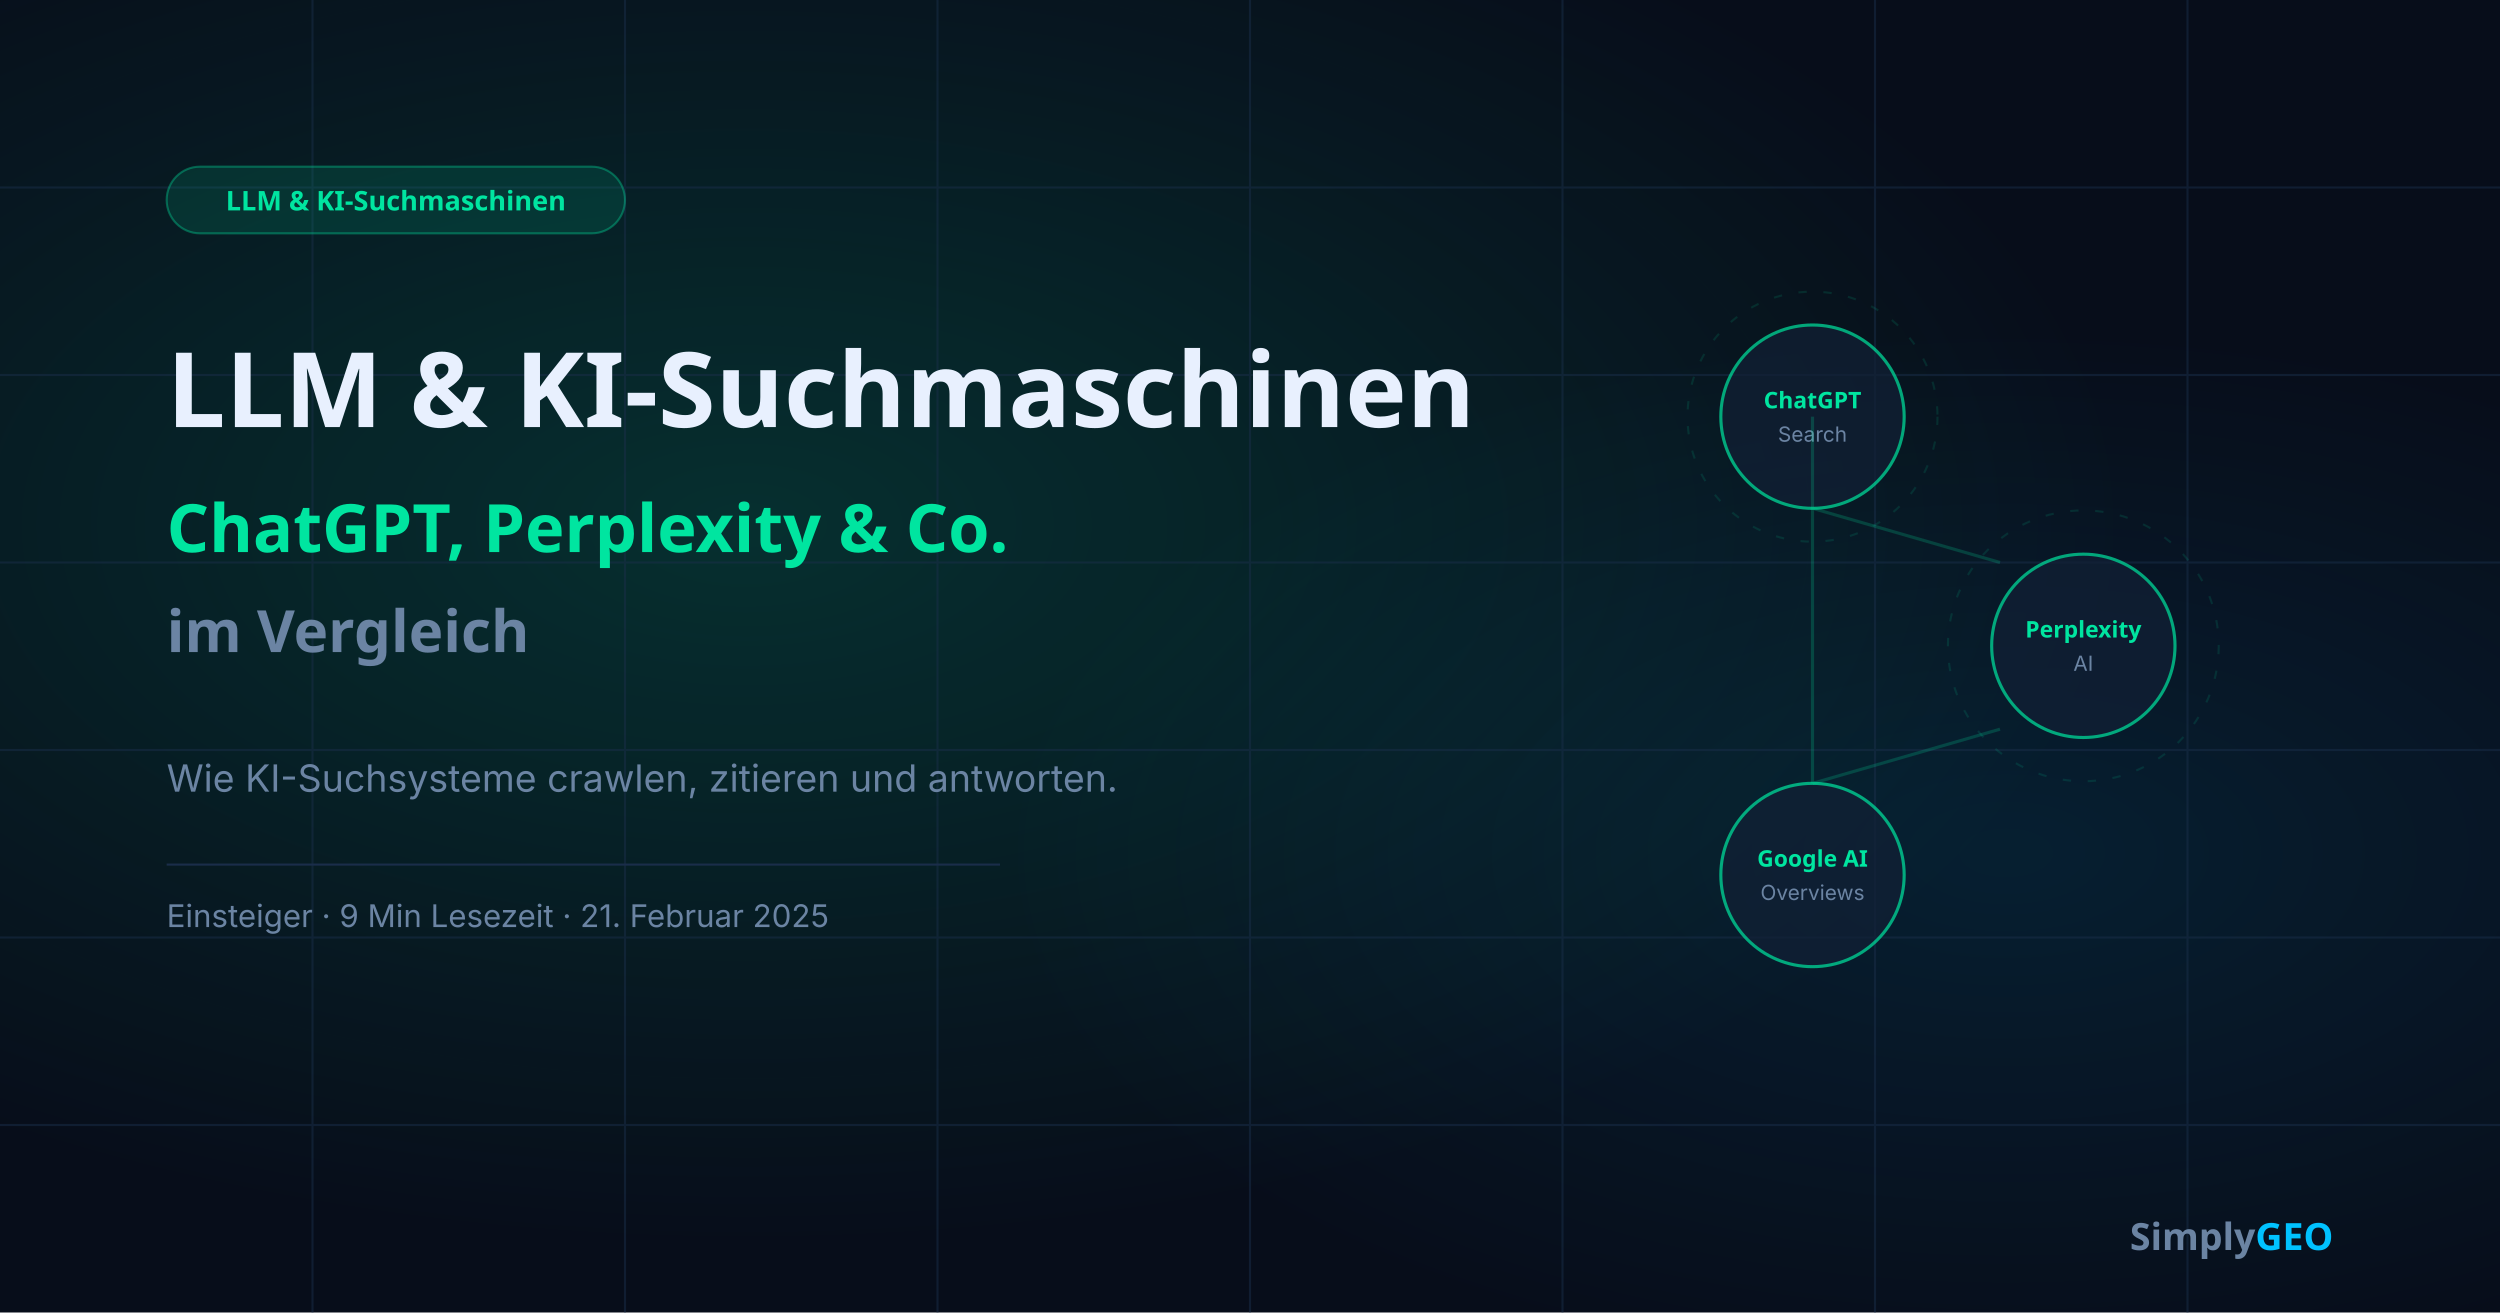
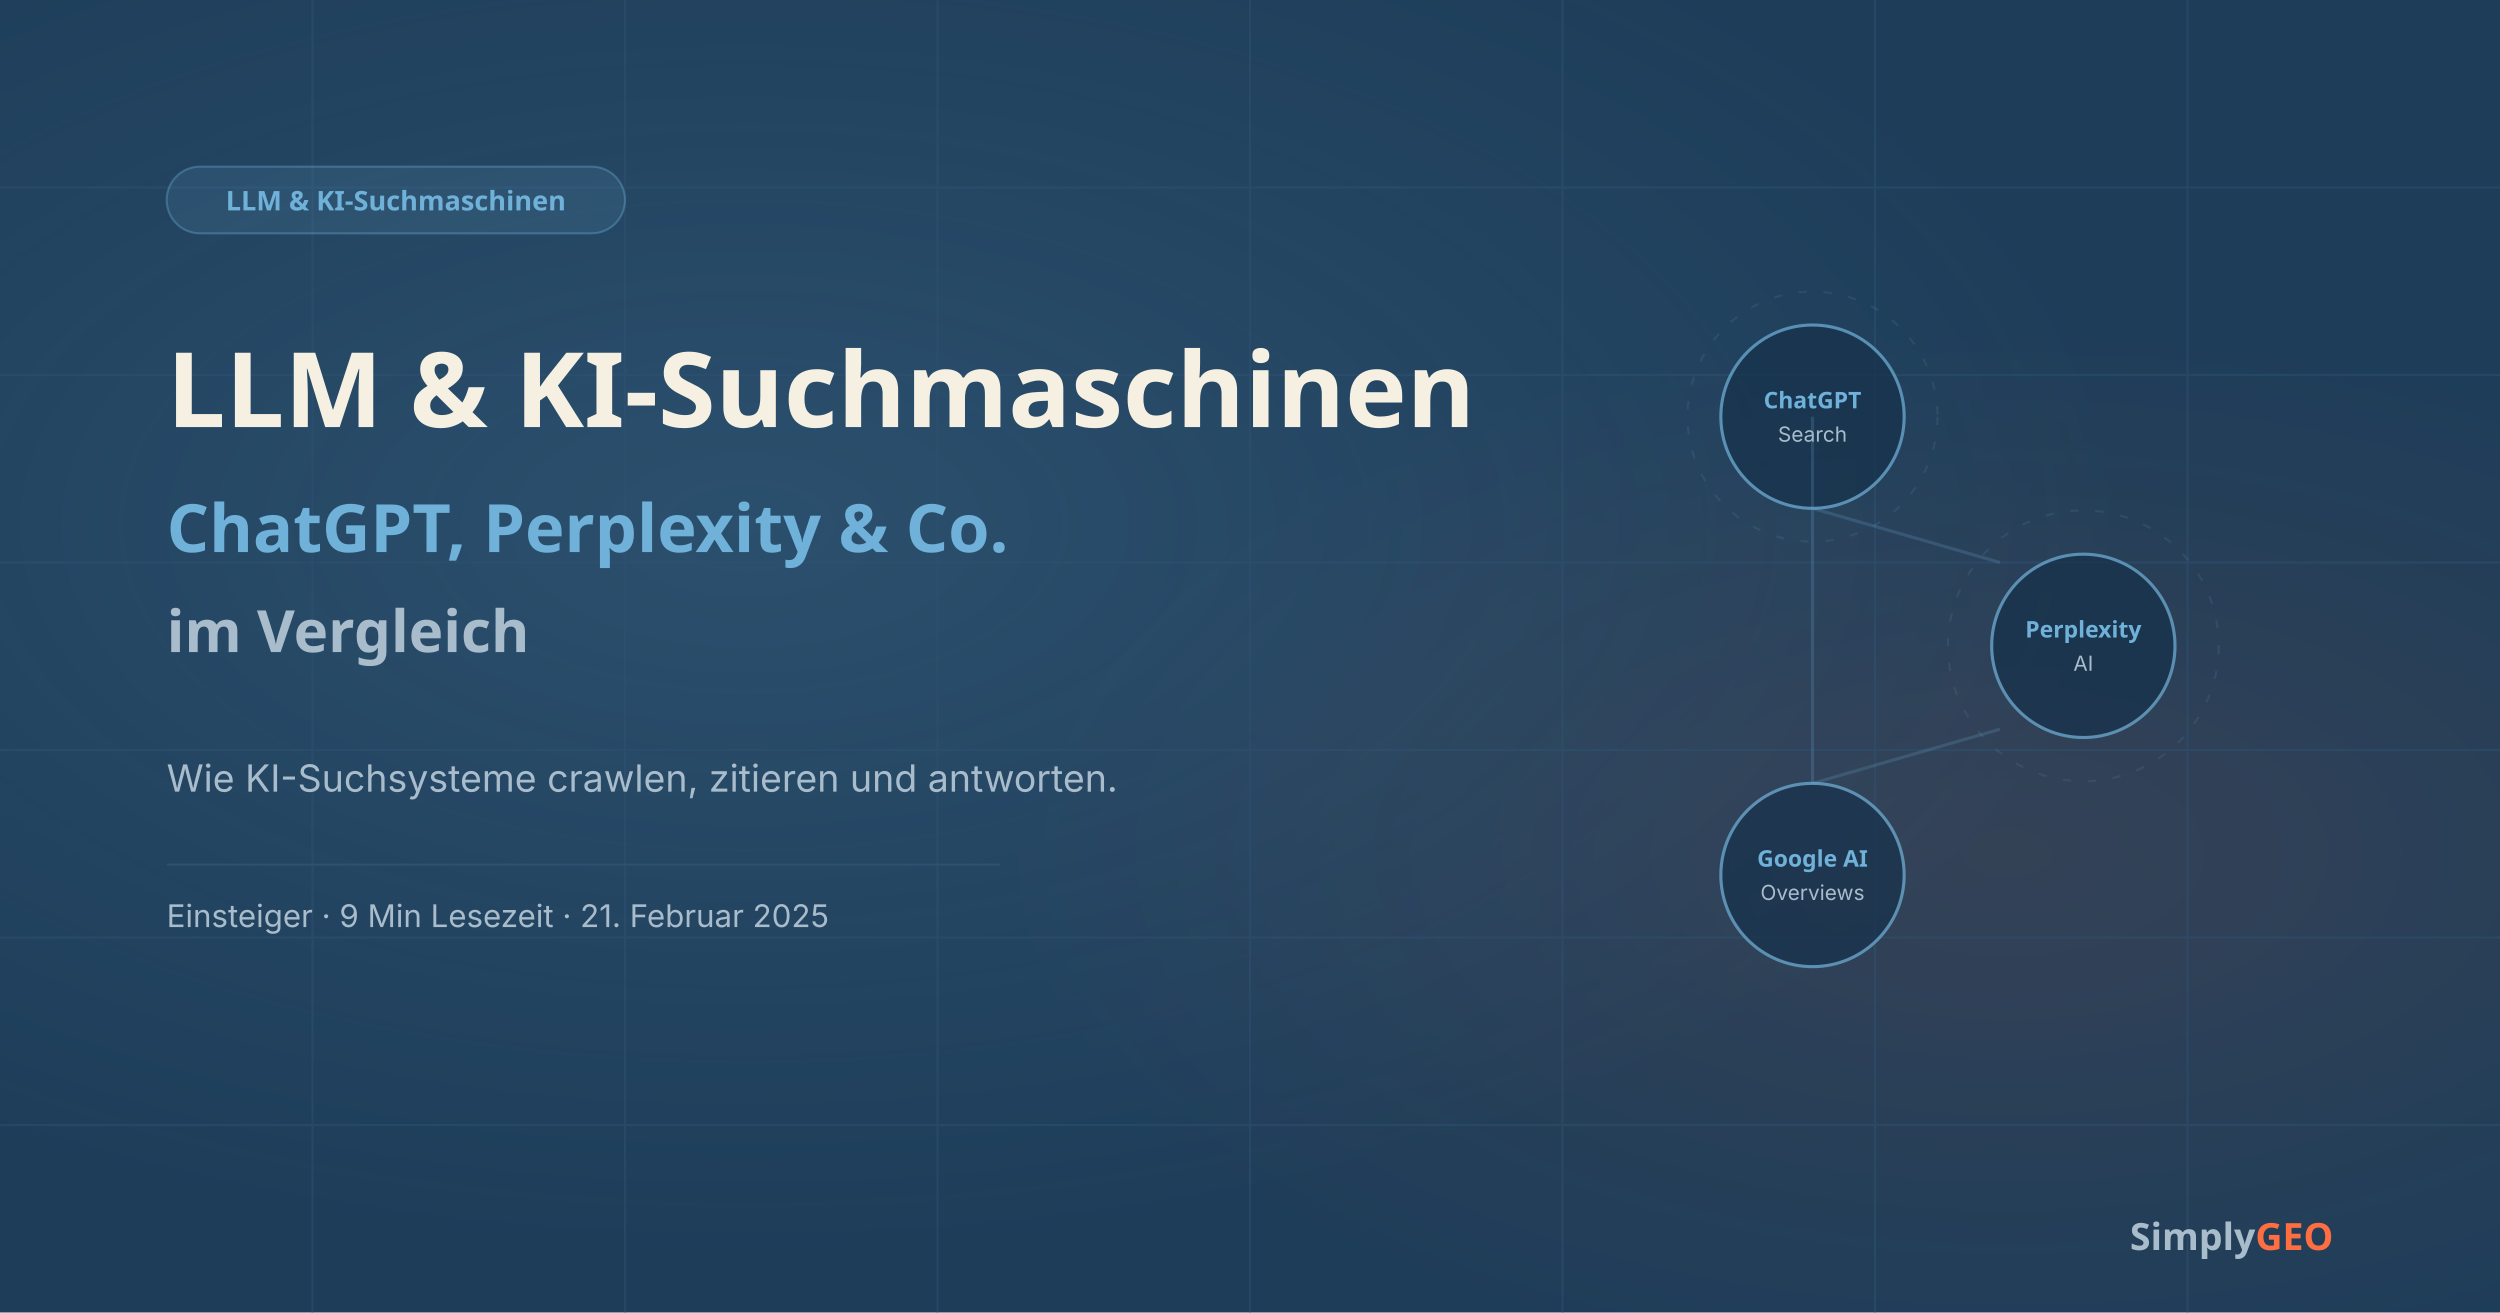
<svg xmlns="http://www.w3.org/2000/svg" viewBox="0 0 1200 630" width="1200" height="630">
  <defs>
    <radialGradient id="glow1" cx="30%" cy="40%" r="55%">
-       <stop offset="0%" stop-color="#00e5a0" stop-opacity="0.16" />
-       <stop offset="100%" stop-color="#00e5a0" stop-opacity="0" />
+       <stop offset="0%" stop-color="#6fb1d8" stop-opacity="0.16" />
+       <stop offset="100%" stop-color="#6fb1d8" stop-opacity="0" />
    </radialGradient>
    <radialGradient id="glow2" cx="80%" cy="65%" r="40%">
-       <stop offset="0%" stop-color="#00c2ff" stop-opacity="0.1" />
-       <stop offset="100%" stop-color="#00c2ff" stop-opacity="0" />
+       <stop offset="0%" stop-color="#ff6e40" stop-opacity="0.1" />
+       <stop offset="100%" stop-color="#ff6e40" stop-opacity="0" />
    </radialGradient>
  </defs>
-   <rect width="1200" height="630" fill="#070d1a" />
+   <rect width="1200" height="630" fill="#1e3d59" />
  <rect width="1200" height="630" fill="url(#glow1)" />
  <rect width="1200" height="630" fill="url(#glow2)" />
-   <g stroke="#1a2d4a" stroke-width="1" opacity="0.5">
+   <g stroke="#2e5170" stroke-width="1" opacity="0.5">
    <line x1="0" y1="90" x2="1200" y2="90" />
    <line x1="0" y1="180" x2="1200" y2="180" />
    <line x1="0" y1="270" x2="1200" y2="270" />
    <line x1="0" y1="360" x2="1200" y2="360" />
    <line x1="0" y1="450" x2="1200" y2="450" />
    <line x1="0" y1="540" x2="1200" y2="540" />
    <line x1="150" y1="0" x2="150" y2="630" />
    <line x1="300" y1="0" x2="300" y2="630" />
    <line x1="450" y1="0" x2="450" y2="630" />
    <line x1="600" y1="0" x2="600" y2="630" />
    <line x1="750" y1="0" x2="750" y2="630" />
    <line x1="900" y1="0" x2="900" y2="630" />
    <line x1="1050" y1="0" x2="1050" y2="630" />
  </g>
-   <circle cx="870" cy="200" r="44" fill="#111f35" stroke="#00e5a0" stroke-width="1.5" opacity="0.7" />
-   <text x="870" y="196" text-anchor="middle" font-family="Space Grotesk, sans-serif" font-size="11" font-weight="700" fill="#00e5a0">ChatGPT</text>
-   <text x="870" y="212" text-anchor="middle" font-family="Inter, sans-serif" font-size="10" fill="#6b84a3">Search</text>
-   <circle cx="1000" cy="310" r="44" fill="#111f35" stroke="#00e5a0" stroke-width="1.5" opacity="0.7" />
-   <text x="1000" y="306" text-anchor="middle" font-family="Space Grotesk, sans-serif" font-size="11" font-weight="700" fill="#00e5a0">Perplexity</text>
-   <text x="1000" y="322" text-anchor="middle" font-family="Inter, sans-serif" font-size="10" fill="#6b84a3">AI</text>
-   <circle cx="870" cy="420" r="44" fill="#111f35" stroke="#00e5a0" stroke-width="1.5" opacity="0.7" />
-   <text x="870" y="416" text-anchor="middle" font-family="Space Grotesk, sans-serif" font-size="11" font-weight="700" fill="#00e5a0">Google AI</text>
-   <text x="870" y="432" text-anchor="middle" font-family="Inter, sans-serif" font-size="10" fill="#6b84a3">Overviews</text>
-   <g stroke="#00e5a0" stroke-width="1.5" opacity="0.2">
+   <circle cx="870" cy="200" r="44" fill="#16304a" stroke="#6fb1d8" stroke-width="1.5" opacity="0.7" />
+   <text x="870" y="196" text-anchor="middle" font-family="Space Grotesk, sans-serif" font-size="11" font-weight="700" fill="#6fb1d8">ChatGPT</text>
+   <text x="870" y="212" text-anchor="middle" font-family="Inter, sans-serif" font-size="10" fill="#a9bccb">Search</text>
+   <circle cx="1000" cy="310" r="44" fill="#16304a" stroke="#6fb1d8" stroke-width="1.5" opacity="0.7" />
+   <text x="1000" y="306" text-anchor="middle" font-family="Space Grotesk, sans-serif" font-size="11" font-weight="700" fill="#6fb1d8">Perplexity</text>
+   <text x="1000" y="322" text-anchor="middle" font-family="Inter, sans-serif" font-size="10" fill="#a9bccb">AI</text>
+   <circle cx="870" cy="420" r="44" fill="#16304a" stroke="#6fb1d8" stroke-width="1.5" opacity="0.7" />
+   <text x="870" y="416" text-anchor="middle" font-family="Space Grotesk, sans-serif" font-size="11" font-weight="700" fill="#6fb1d8">Google AI</text>
+   <text x="870" y="432" text-anchor="middle" font-family="Inter, sans-serif" font-size="10" fill="#a9bccb">Overviews</text>
+   <g stroke="#6fb1d8" stroke-width="1.5" opacity="0.2">
    <line x1="870" y1="244" x2="960" y2="270" />
    <line x1="870" y1="376" x2="960" y2="350" />
    <line x1="870" y1="200" x2="870" y2="376" />
  </g>
-   <circle cx="870" cy="200" r="60" fill="none" stroke="#00e5a0" stroke-width="1" stroke-dasharray="4 8" opacity="0.12" />
-   <circle cx="1000" cy="310" r="65" fill="none" stroke="#00e5a0" stroke-width="1" stroke-dasharray="4 8" opacity="0.12" />
-   <rect x="80" y="80" width="220" height="32" rx="16" fill="#00e5a0" fill-opacity="0.12" stroke="#00e5a0" stroke-opacity="0.35" stroke-width="1" />
-   <text x="190" y="101" text-anchor="middle" font-family="Space Grotesk, sans-serif" font-size="13" font-weight="600" fill="#00e5a0">LLM &amp; KI-Suchmaschinen</text>
-   <text x="80" y="205" font-family="Space Grotesk, sans-serif" font-size="50" font-weight="700" fill="#e8f0fe">LLM &amp; KI-Suchmaschinen</text>
-   <text x="80" y="265" font-family="Space Grotesk, sans-serif" font-size="32" font-weight="600" fill="#00e5a0">ChatGPT, Perplexity &amp; Co.</text>
-   <text x="80" y="313" font-family="Space Grotesk, sans-serif" font-size="28" font-weight="600" fill="#6b84a3">im Vergleich</text>
-   <text x="80" y="380" font-family="Inter, sans-serif" font-size="18" fill="#6b84a3">Wie KI-Suchsysteme crawlen, zitieren und antworten.</text>
-   <line x1="80" y1="415" x2="480" y2="415" stroke="#1a2d4a" stroke-width="1" />
-   <text x="80" y="445" font-family="Inter, sans-serif" font-size="15" fill="#6b84a3">Einsteiger · 9 Min Lesezeit · 21. Februar 2025</text>
-   <text x="1120" y="600" text-anchor="end" font-family="Space Grotesk, sans-serif" font-size="18" font-weight="700" fill="#6b84a3">Simply<tspan fill="#00c2ff">GEO</tspan>
+   <circle cx="870" cy="200" r="60" fill="none" stroke="#6fb1d8" stroke-width="1" stroke-dasharray="4 8" opacity="0.12" />
+   <circle cx="1000" cy="310" r="65" fill="none" stroke="#6fb1d8" stroke-width="1" stroke-dasharray="4 8" opacity="0.12" />
+   <rect x="80" y="80" width="220" height="32" rx="16" fill="#6fb1d8" fill-opacity="0.12" stroke="#6fb1d8" stroke-opacity="0.35" stroke-width="1" />
+   <text x="190" y="101" text-anchor="middle" font-family="Space Grotesk, sans-serif" font-size="13" font-weight="600" fill="#6fb1d8">LLM &amp; KI-Suchmaschinen</text>
+   <text x="80" y="205" font-family="Space Grotesk, sans-serif" font-size="50" font-weight="700" fill="#f5f0e1">LLM &amp; KI-Suchmaschinen</text>
+   <text x="80" y="265" font-family="Space Grotesk, sans-serif" font-size="32" font-weight="600" fill="#6fb1d8">ChatGPT, Perplexity &amp; Co.</text>
+   <text x="80" y="313" font-family="Space Grotesk, sans-serif" font-size="28" font-weight="600" fill="#a9bccb">im Vergleich</text>
+   <text x="80" y="380" font-family="Inter, sans-serif" font-size="18" fill="#a9bccb">Wie KI-Suchsysteme crawlen, zitieren und antworten.</text>
+   <line x1="80" y1="415" x2="480" y2="415" stroke="#2e5170" stroke-width="1" />
+   <text x="80" y="445" font-family="Inter, sans-serif" font-size="15" fill="#a9bccb">Einsteiger · 9 Min Lesezeit · 21. Februar 2025</text>
+   <text x="1120" y="600" text-anchor="end" font-family="Space Grotesk, sans-serif" font-size="18" font-weight="700" fill="#a9bccb">Simply<tspan fill="#ff6e40">GEO</tspan>
  </text>
</svg>
